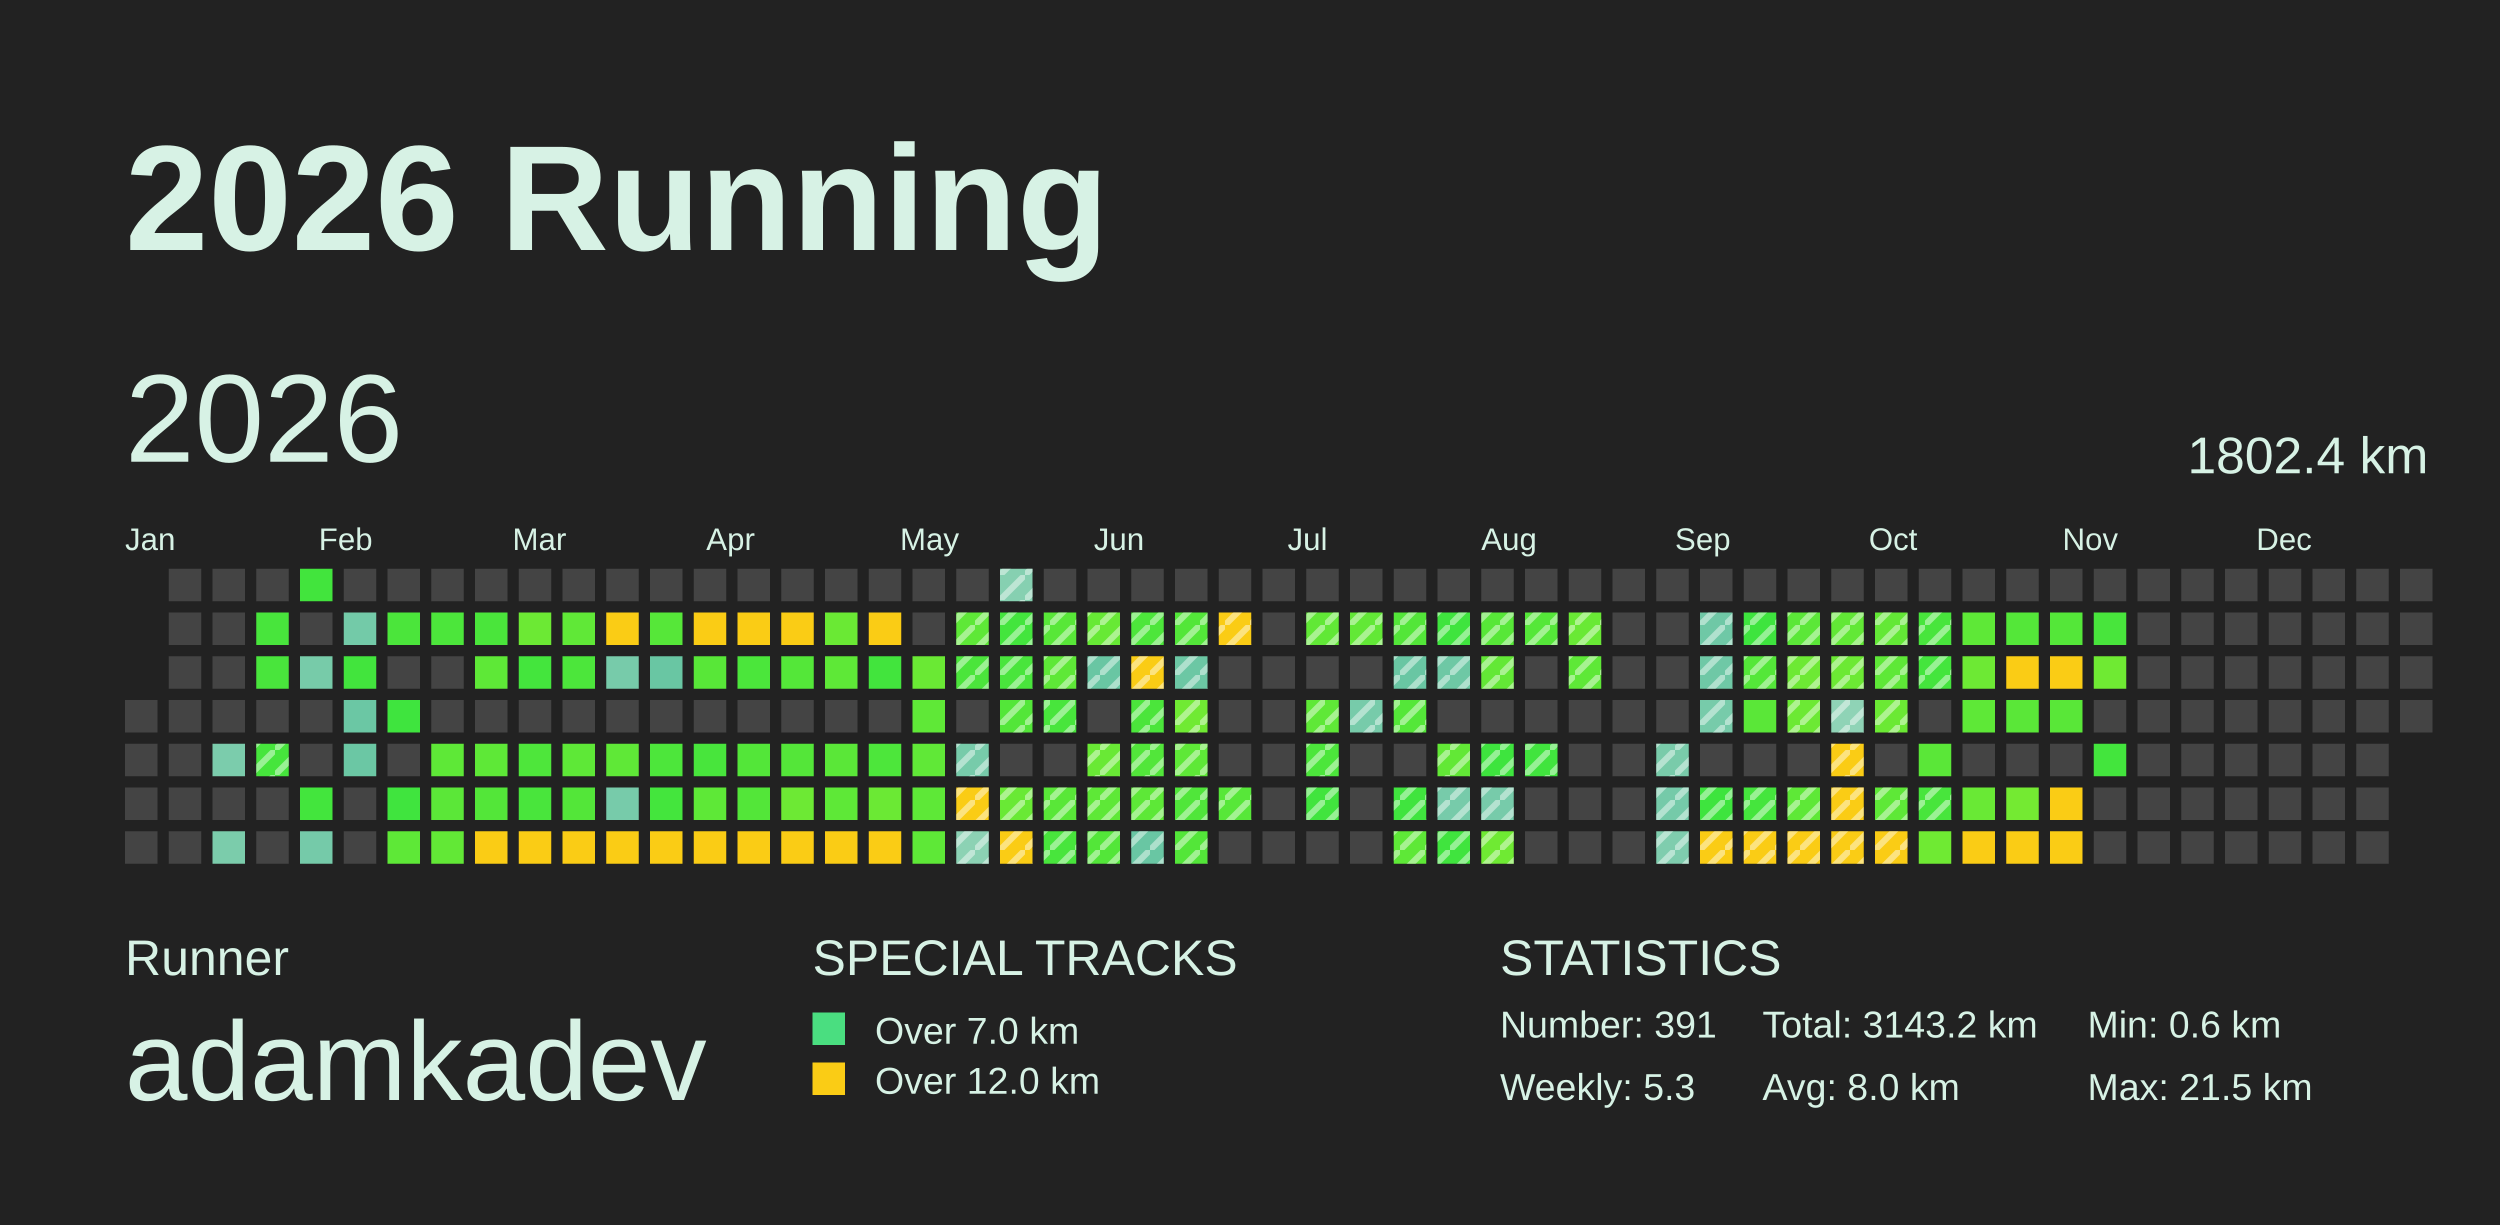
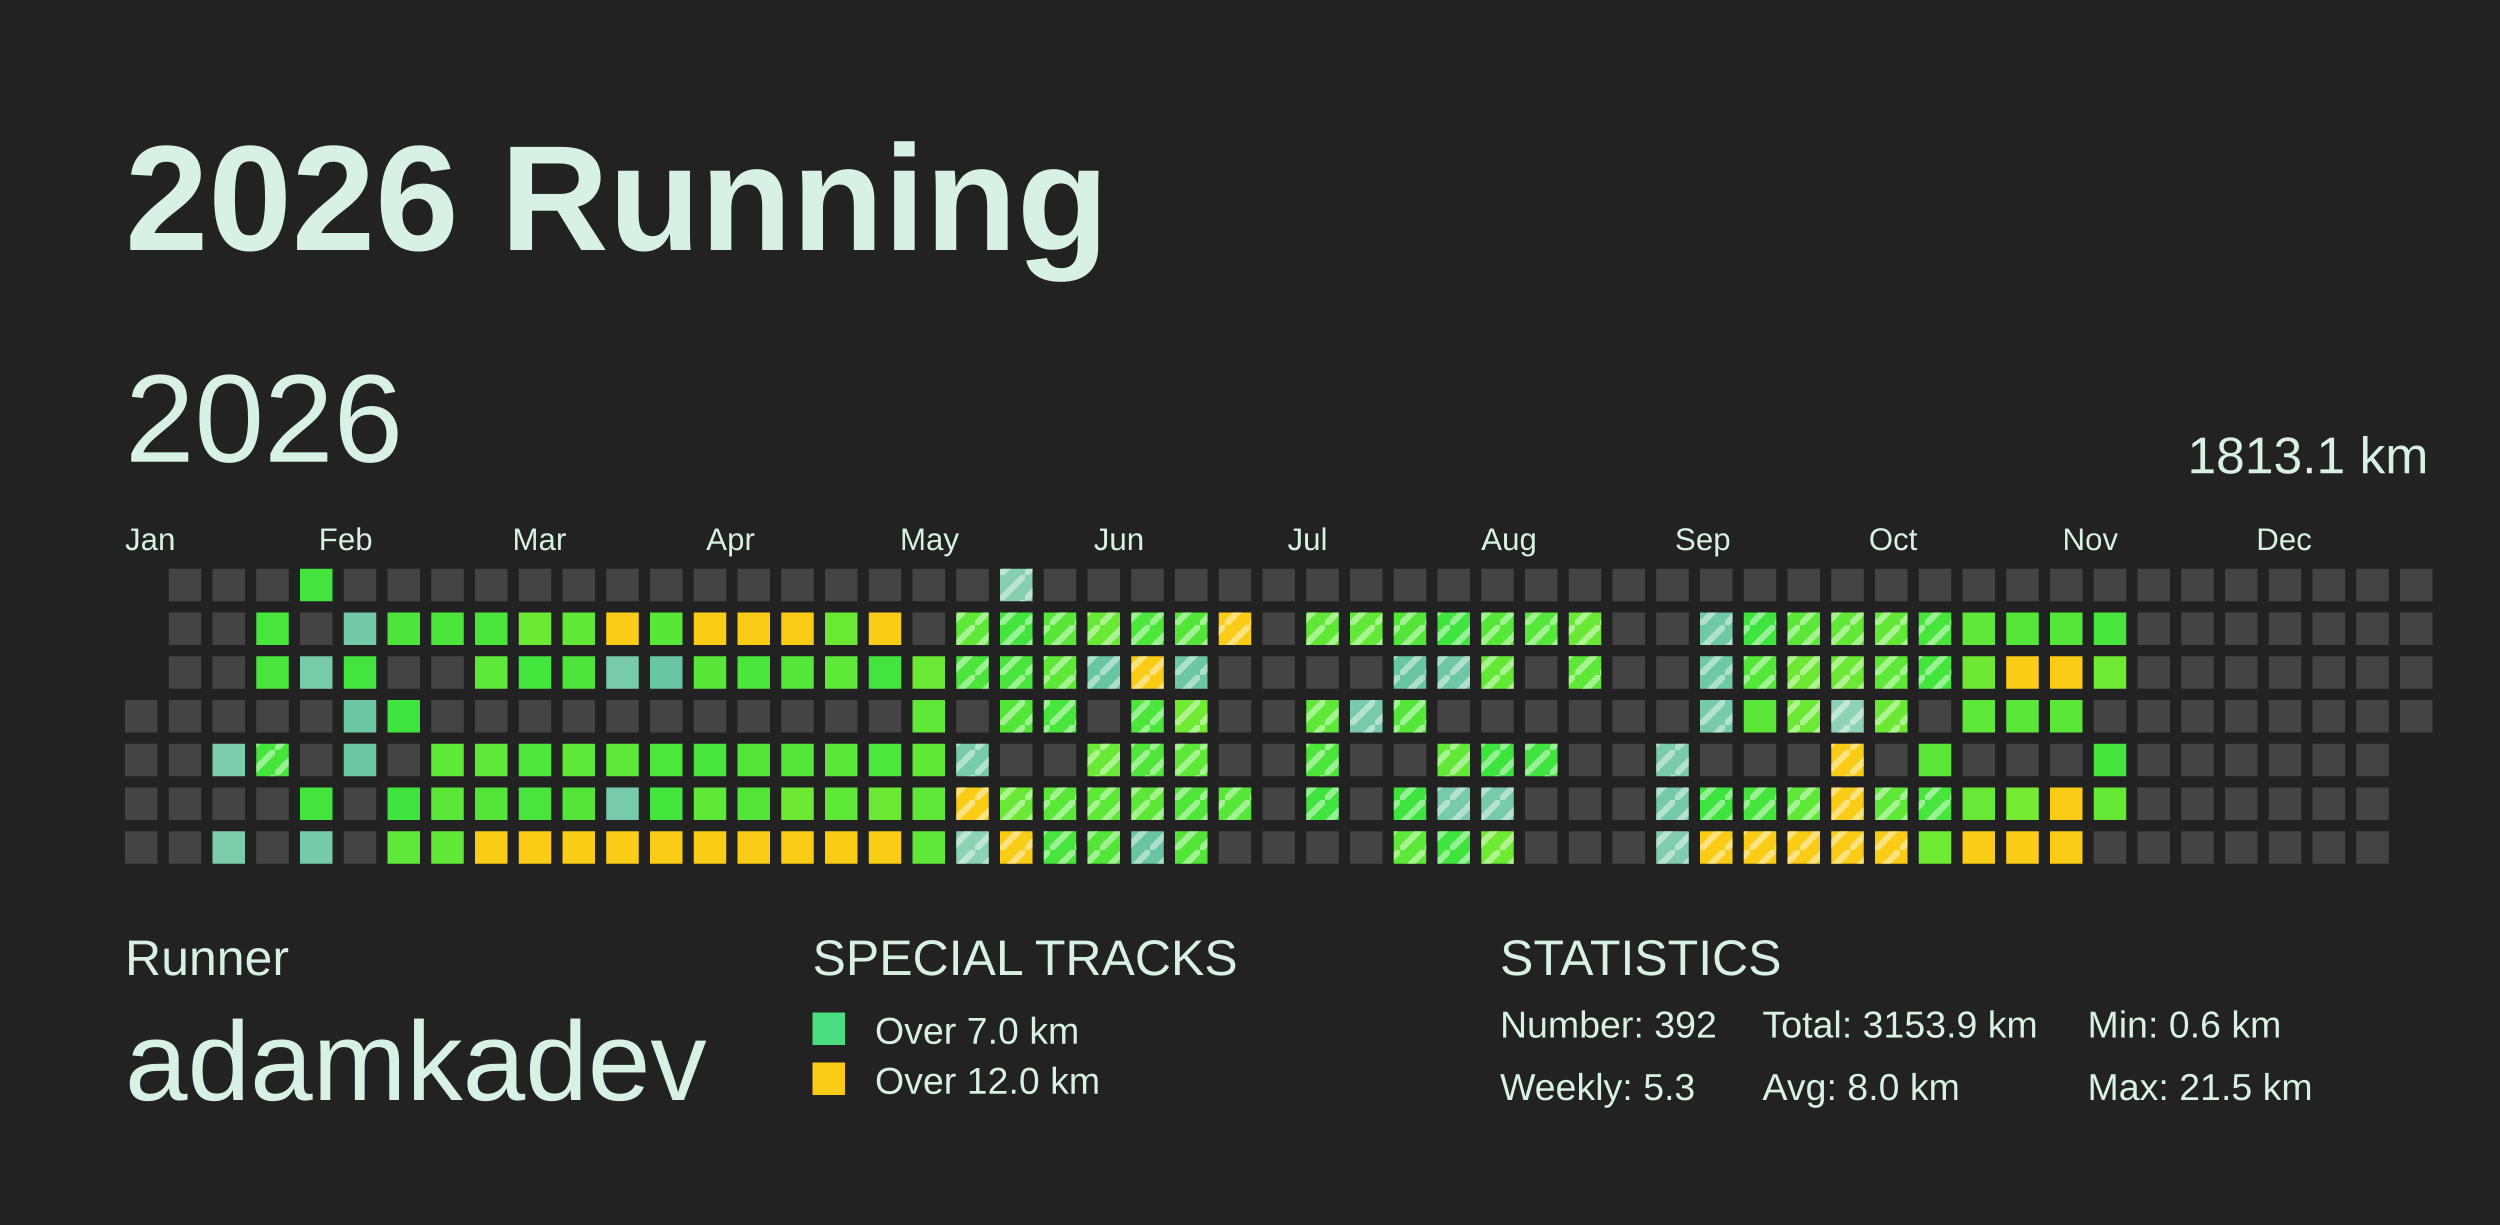
<svg xmlns="http://www.w3.org/2000/svg" baseProfile="full" height="98mm" version="1.1" viewBox="0,0,200,98" width="200mm">
  <defs>
    <pattern height="2" id="indoor-stripe" patternUnits="userSpaceOnUse" width="2">
      <line stroke="white" stroke-opacity="0.45" stroke-width="0.5" x1="0" x2="2" y1="2" y2="0" />
    </pattern>
  </defs>
  <rect fill="#222222" height="98" width="200" x="0" y="0" />
  <text fill="#D7F2E5" style="font-size:12px; font-family:Arial; font-weight:bold;" x="10" y="20">2026 Running</text>
  <text fill="#D7F2E5" style="font-size:4px; font-family:Arial" x="10" y="78">Runner</text>
  <text fill="#D7F2E5" style="font-size:9px; font-family:Arial" x="10" y="88">adamkadev</text>
  <text fill="#D7F2E5" style="font-size:4px; font-family:Arial" x="65" y="78">SPECIAL TRACKS</text>
  <rect fill="#4ADE80" height="2.6" width="2.6" x="65" y="81" />
  <text fill="#D7F2E5" style="font-size:3px; font-family:Arial" x="70" y="83.5">Over 7.0 km</text>
  <rect fill="#FACC15" height="2.6" width="2.6" x="65" y="85" />
  <text fill="#D7F2E5" style="font-size:3px; font-family:Arial" x="70" y="87.5">Over 12.0 km</text>
  <text fill="#D7F2E5" style="font-size:4px; font-family:Arial" x="120" y="78">STATISTICS</text>
-   <text fill="#D7F2E5" style="font-size:3px; font-family:Arial" x="120" y="83">Number: 391</text>
+   <text fill="#D7F2E5" style="font-size:3px; font-family:Arial" x="120" y="83">Number: 392</text>
  <text fill="#D7F2E5" style="font-size:3px; font-family:Arial" x="120" y="88">Weekly: 5.3</text>
-   <text fill="#D7F2E5" style="font-size:3px; font-family:Arial" x="141" y="83">Total: 3143.2 km</text>
+   <text fill="#D7F2E5" style="font-size:3px; font-family:Arial" x="141" y="83">Total: 3153.9 km</text>
  <text fill="#D7F2E5" style="font-size:3px; font-family:Arial" x="141" y="88">Avg: 8.0 km</text>
  <text fill="#D7F2E5" style="font-size:3px; font-family:Arial" x="167" y="83">Min: 0.6 km</text>
  <text fill="#D7F2E5" style="font-size:3px; font-family:Arial" x="167" y="88">Max: 21.5 km</text>
  <text dominant-baseline="hanging" fill="#D7F2E5" style="font-size:10.0px; font-family:Arial;" x="10" y="30">2026</text>
-   <text dominant-baseline="hanging" fill="#D7F2E5" style="font-size:4.125px; font-family:Arial;" x="175" y="35">1802.4 km</text>
+   <text dominant-baseline="hanging" fill="#D7F2E5" style="font-size:4.125px; font-family:Arial;" x="175" y="35">1813.1 km</text>
  <text fill="#D7F2E5" style="font-size:2.5px; font-family:Arial" x="10.0" y="44">Jan</text>
  <text fill="#D7F2E5" style="font-size:2.5px; font-family:Arial" x="25.5" y="44">Feb</text>
  <text fill="#D7F2E5" style="font-size:2.5px; font-family:Arial" x="41.0" y="44">Mar</text>
  <text fill="#D7F2E5" style="font-size:2.5px; font-family:Arial" x="56.5" y="44">Apr</text>
  <text fill="#D7F2E5" style="font-size:2.5px; font-family:Arial" x="72.0" y="44">May</text>
  <text fill="#D7F2E5" style="font-size:2.5px; font-family:Arial" x="87.5" y="44">Jun</text>
  <text fill="#D7F2E5" style="font-size:2.5px; font-family:Arial" x="103.0" y="44">Jul</text>
  <text fill="#D7F2E5" style="font-size:2.5px; font-family:Arial" x="118.5" y="44">Aug</text>
  <text fill="#D7F2E5" style="font-size:2.5px; font-family:Arial" x="134.0" y="44">Sep</text>
  <text fill="#D7F2E5" style="font-size:2.5px; font-family:Arial" x="149.5" y="44">Oct</text>
  <text fill="#D7F2E5" style="font-size:2.5px; font-family:Arial" x="165.0" y="44">Nov</text>
  <text fill="#D7F2E5" style="font-size:2.5px; font-family:Arial" x="180.5" y="44">Dec</text>
  <rect fill="#444444" height="2.6" width="2.6" x="10.0" y="56.0" />
  <rect fill="#444444" height="2.6" width="2.6" x="10.0" y="59.5" />
  <rect fill="#444444" height="2.6" width="2.6" x="10.0" y="63.0" />
  <rect fill="#444444" height="2.6" width="2.6" x="10.0" y="66.5" />
  <rect fill="#444444" height="2.6" width="2.6" x="13.5" y="45.5" />
  <rect fill="#444444" height="2.6" width="2.6" x="13.5" y="49.0" />
  <rect fill="#444444" height="2.6" width="2.6" x="13.5" y="52.5" />
  <rect fill="#444444" height="2.6" width="2.6" x="13.5" y="56.0" />
  <rect fill="#444444" height="2.6" width="2.6" x="13.5" y="59.5" />
  <rect fill="#444444" height="2.6" width="2.6" x="13.5" y="63.0" />
  <rect fill="#444444" height="2.6" width="2.6" x="13.5" y="66.5" />
  <rect fill="#444444" height="2.6" width="2.6" x="17.0" y="45.5" />
  <rect fill="#444444" height="2.6" width="2.6" x="17.0" y="49.0" />
  <rect fill="#444444" height="2.6" width="2.6" x="17.0" y="52.5" />
  <rect fill="#444444" height="2.6" width="2.6" x="17.0" y="56.0" />
  <rect fill="#7bccac" height="2.6" width="2.6" x="17.0" y="59.5" />
  <rect fill="#444444" height="2.6" width="2.6" x="17.0" y="63.0" />
  <rect fill="#7bccab" height="2.6" width="2.6" x="17.0" y="66.5" />
  <rect fill="#444444" height="2.6" width="2.6" x="20.5" y="45.5" />
  <rect fill="#48e53c" height="2.6" width="2.6" x="20.5" y="49.0" />
  <rect fill="#49e53c" height="2.6" width="2.6" x="20.5" y="52.5" />
  <rect fill="#444444" height="2.6" width="2.6" x="20.5" y="56.0" />
  <rect fill="#46e53c" height="2.6" width="2.6" x="20.5" y="59.5" />
  <rect fill="url(#indoor-stripe)" height="2.6" style="pointer-events: none;" width="2.6" x="20.5" y="59.5" />
  <rect fill="#444444" height="2.6" width="2.6" x="20.5" y="63.0" />
  <rect fill="#444444" height="2.6" width="2.6" x="20.5" y="66.5" />
  <rect fill="#42e43d" height="2.6" width="2.6" x="24.0" y="45.5" />
  <rect fill="#444444" height="2.6" width="2.6" x="24.0" y="49.0" />
  <rect fill="#77cba9" height="2.6" width="2.6" x="24.0" y="52.5" />
  <rect fill="#444444" height="2.6" width="2.6" x="24.0" y="56.0" />
  <rect fill="#444444" height="2.6" width="2.6" x="24.0" y="59.5" />
  <rect fill="#43e53d" height="2.6" width="2.6" x="24.0" y="63.0" />
  <rect fill="#75caa9" height="2.6" width="2.6" x="24.0" y="66.5" />
  <rect fill="#444444" height="2.6" width="2.6" x="27.5" y="45.5" />
  <rect fill="#73caa8" height="2.6" width="2.6" x="27.5" y="49.0" />
  <rect fill="#42e43d" height="2.6" width="2.6" x="27.5" y="52.5" />
  <rect fill="#6bc7a4" height="2.6" width="2.6" x="27.5" y="56.0" />
  <rect fill="#6bc7a4" height="2.6" width="2.6" x="27.5" y="59.5" />
  <rect fill="#444444" height="2.6" width="2.6" x="27.5" y="63.0" />
  <rect fill="#444444" height="2.6" width="2.6" x="27.5" y="66.5" />
  <rect fill="#444444" height="2.6" width="2.6" x="31.0" y="45.5" />
  <rect fill="#4be53b" height="2.6" width="2.6" x="31.0" y="49.0" />
  <rect fill="#444444" height="2.6" width="2.6" x="31.0" y="52.5" />
  <rect fill="#3fe43e" height="2.6" width="2.6" x="31.0" y="56.0" />
  <rect fill="#444444" height="2.6" width="2.6" x="31.0" y="59.5" />
  <rect fill="#40e43e" height="2.6" width="2.6" x="31.0" y="63.0" />
  <rect fill="#5ee837" height="2.6" width="2.6" x="31.0" y="66.5" />
  <rect fill="#444444" height="2.6" width="2.6" x="34.5" y="45.5" />
  <rect fill="#4ce63b" height="2.6" width="2.6" x="34.5" y="49.0" />
  <rect fill="#444444" height="2.6" width="2.6" x="34.5" y="52.5" />
  <rect fill="#444444" height="2.6" width="2.6" x="34.5" y="56.0" />
  <rect fill="#5ee837" height="2.6" width="2.6" x="34.5" y="59.5" />
  <rect fill="#5be738" height="2.6" width="2.6" x="34.5" y="63.0" />
  <rect fill="#62e836" height="2.6" width="2.6" x="34.5" y="66.5" />
  <rect fill="#444444" height="2.6" width="2.6" x="38.0" y="45.5" />
  <rect fill="#4ae53b" height="2.6" width="2.6" x="38.0" y="49.0" />
  <rect fill="#5ee837" height="2.6" width="2.6" x="38.0" y="52.5" />
  <rect fill="#444444" height="2.6" width="2.6" x="38.0" y="56.0" />
  <rect fill="#5ee837" height="2.6" width="2.6" x="38.0" y="59.5" />
  <rect fill="#53e639" height="2.6" width="2.6" x="38.0" y="63.0" />
  <rect fill="#FACC15" height="2.6" width="2.6" x="38.0" y="66.5" />
  <rect fill="#444444" height="2.6" width="2.6" x="41.5" y="45.5" />
  <rect fill="#6ce934" height="2.6" width="2.6" x="41.5" y="49.0" />
  <rect fill="#44e53d" height="2.6" width="2.6" x="41.5" y="52.5" />
  <rect fill="#444444" height="2.6" width="2.6" x="41.5" y="56.0" />
  <rect fill="#4ee63b" height="2.6" width="2.6" x="41.5" y="59.5" />
  <rect fill="#49e53c" height="2.6" width="2.6" x="41.5" y="63.0" />
  <rect fill="#FACC15" height="2.6" width="2.6" x="41.5" y="66.5" />
  <rect fill="#444444" height="2.6" width="2.6" x="45.0" y="45.5" />
  <rect fill="#60e837" height="2.6" width="2.6" x="45.0" y="49.0" />
  <rect fill="#4ce63b" height="2.6" width="2.6" x="45.0" y="52.5" />
  <rect fill="#444444" height="2.6" width="2.6" x="45.0" y="56.0" />
  <rect fill="#5ee837" height="2.6" width="2.6" x="45.0" y="59.5" />
  <rect fill="#53e639" height="2.6" width="2.6" x="45.0" y="63.0" />
  <rect fill="#FACC15" height="2.6" width="2.6" x="45.0" y="66.5" />
  <rect fill="#444444" height="2.6" width="2.6" x="48.5" y="45.5" />
  <rect fill="#FACC15" height="2.6" width="2.6" x="48.5" y="49.0" />
  <rect fill="#77cbaa" height="2.6" width="2.6" x="48.5" y="52.5" />
  <rect fill="#444444" height="2.6" width="2.6" x="48.5" y="56.0" />
  <rect fill="#5fe837" height="2.6" width="2.6" x="48.5" y="59.5" />
  <rect fill="#77cbaa" height="2.6" width="2.6" x="48.5" y="63.0" />
  <rect fill="#FACC15" height="2.6" width="2.6" x="48.5" y="66.5" />
  <rect fill="#444444" height="2.6" width="2.6" x="52.0" y="45.5" />
  <rect fill="#56e739" height="2.6" width="2.6" x="52.0" y="49.0" />
  <rect fill="#69c6a3" height="2.6" width="2.6" x="52.0" y="52.5" />
  <rect fill="#444444" height="2.6" width="2.6" x="52.0" y="56.0" />
  <rect fill="#4de63b" height="2.6" width="2.6" x="52.0" y="59.5" />
  <rect fill="#44e53d" height="2.6" width="2.6" x="52.0" y="63.0" />
  <rect fill="#FACC15" height="2.6" width="2.6" x="52.0" y="66.5" />
  <rect fill="#444444" height="2.6" width="2.6" x="55.5" y="45.5" />
  <rect fill="#FACC15" height="2.6" width="2.6" x="55.5" y="49.0" />
  <rect fill="#58e738" height="2.6" width="2.6" x="55.5" y="52.5" />
  <rect fill="#444444" height="2.6" width="2.6" x="55.5" y="56.0" />
  <rect fill="#48e53c" height="2.6" width="2.6" x="55.5" y="59.5" />
  <rect fill="#5ee837" height="2.6" width="2.6" x="55.5" y="63.0" />
  <rect fill="#FACC15" height="2.6" width="2.6" x="55.5" y="66.5" />
  <rect fill="#444444" height="2.6" width="2.6" x="59.0" y="45.5" />
  <rect fill="#FACC15" height="2.6" width="2.6" x="59.0" y="49.0" />
  <rect fill="#4be63b" height="2.6" width="2.6" x="59.0" y="52.5" />
  <rect fill="#444444" height="2.6" width="2.6" x="59.0" y="56.0" />
  <rect fill="#53e639" height="2.6" width="2.6" x="59.0" y="59.5" />
  <rect fill="#53e639" height="2.6" width="2.6" x="59.0" y="63.0" />
  <rect fill="#FACC15" height="2.6" width="2.6" x="59.0" y="66.5" />
  <rect fill="#444444" height="2.6" width="2.6" x="62.5" y="45.5" />
  <rect fill="#FACC15" height="2.6" width="2.6" x="62.5" y="49.0" />
  <rect fill="#54e739" height="2.6" width="2.6" x="62.5" y="52.5" />
  <rect fill="#444444" height="2.6" width="2.6" x="62.5" y="56.0" />
  <rect fill="#54e639" height="2.6" width="2.6" x="62.5" y="59.5" />
  <rect fill="#6de934" height="2.6" width="2.6" x="62.5" y="63.0" />
  <rect fill="#FACC15" height="2.6" width="2.6" x="62.5" y="66.5" />
  <rect fill="#444444" height="2.6" width="2.6" x="66.0" y="45.5" />
  <rect fill="#6ae934" height="2.6" width="2.6" x="66.0" y="49.0" />
  <rect fill="#5ee837" height="2.6" width="2.6" x="66.0" y="52.5" />
  <rect fill="#444444" height="2.6" width="2.6" x="66.0" y="56.0" />
  <rect fill="#5ae738" height="2.6" width="2.6" x="66.0" y="59.5" />
  <rect fill="#5ee837" height="2.6" width="2.6" x="66.0" y="63.0" />
  <rect fill="#FACC15" height="2.6" width="2.6" x="66.0" y="66.5" />
  <rect fill="#444444" height="2.6" width="2.6" x="69.5" y="45.5" />
  <rect fill="#FACC15" height="2.6" width="2.6" x="69.5" y="49.0" />
  <rect fill="#42e43d" height="2.6" width="2.6" x="69.5" y="52.5" />
  <rect fill="#444444" height="2.6" width="2.6" x="69.5" y="56.0" />
  <rect fill="#4de63b" height="2.6" width="2.6" x="69.5" y="59.5" />
  <rect fill="#6be934" height="2.6" width="2.6" x="69.5" y="63.0" />
  <rect fill="#FACC15" height="2.6" width="2.6" x="69.5" y="66.5" />
  <rect fill="#444444" height="2.6" width="2.6" x="73.0" y="45.5" />
  <rect fill="#444444" height="2.6" width="2.6" x="73.0" y="49.0" />
  <rect fill="#6ae934" height="2.6" width="2.6" x="73.0" y="52.5" />
  <rect fill="#5fe837" height="2.6" width="2.6" x="73.0" y="56.0" />
  <rect fill="#60e837" height="2.6" width="2.6" x="73.0" y="59.5" />
  <rect fill="#5ee837" height="2.6" width="2.6" x="73.0" y="63.0" />
  <rect fill="#5ee837" height="2.6" width="2.6" x="73.0" y="66.5" />
  <rect fill="#444444" height="2.6" width="2.6" x="76.5" y="45.5" />
  <rect fill="#5ee837" height="2.6" width="2.6" x="76.5" y="49.0" />
  <rect fill="url(#indoor-stripe)" height="2.6" style="pointer-events: none;" width="2.6" x="76.5" y="49.0" />
  <rect fill="#4be53b" height="2.6" width="2.6" x="76.5" y="52.5" />
  <rect fill="url(#indoor-stripe)" height="2.6" style="pointer-events: none;" width="2.6" x="76.5" y="52.5" />
  <rect fill="#444444" height="2.6" width="2.6" x="76.5" y="56.0" />
  <rect fill="#77cbaa" height="2.6" width="2.6" x="76.5" y="59.5" />
  <rect fill="url(#indoor-stripe)" height="2.6" style="pointer-events: none;" width="2.6" x="76.5" y="59.5" />
  <rect fill="#FACC15" height="2.6" width="2.6" x="76.5" y="63.0" />
  <rect fill="url(#indoor-stripe)" height="2.6" style="pointer-events: none;" width="2.6" x="76.5" y="63.0" />
  <rect fill="#8cd2b4" height="2.6" width="2.6" x="76.5" y="66.5" />
  <rect fill="url(#indoor-stripe)" height="2.6" style="pointer-events: none;" width="2.6" x="76.5" y="66.5" />
  <rect fill="#86d0b1" height="2.6" width="2.6" x="80.0" y="45.5" />
  <rect fill="url(#indoor-stripe)" height="2.6" style="pointer-events: none;" width="2.6" x="80.0" y="45.5" />
  <rect fill="#43e53d" height="2.6" width="2.6" x="80.0" y="49.0" />
  <rect fill="url(#indoor-stripe)" height="2.6" style="pointer-events: none;" width="2.6" x="80.0" y="49.0" />
  <rect fill="#49e53c" height="2.6" width="2.6" x="80.0" y="52.5" />
  <rect fill="url(#indoor-stripe)" height="2.6" style="pointer-events: none;" width="2.6" x="80.0" y="52.5" />
  <rect fill="#53e639" height="2.6" width="2.6" x="80.0" y="56.0" />
  <rect fill="url(#indoor-stripe)" height="2.6" style="pointer-events: none;" width="2.6" x="80.0" y="56.0" />
  <rect fill="#444444" height="2.6" width="2.6" x="80.0" y="59.5" />
  <rect fill="#69e935" height="2.6" width="2.6" x="80.0" y="63.0" />
  <rect fill="url(#indoor-stripe)" height="2.6" style="pointer-events: none;" width="2.6" x="80.0" y="63.0" />
  <rect fill="#FACC15" height="2.6" width="2.6" x="80.0" y="66.5" />
  <rect fill="url(#indoor-stripe)" height="2.6" style="pointer-events: none;" width="2.6" x="80.0" y="66.5" />
  <rect fill="#444444" height="2.6" width="2.6" x="83.5" y="45.5" />
  <rect fill="#58e738" height="2.6" width="2.6" x="83.5" y="49.0" />
  <rect fill="url(#indoor-stripe)" height="2.6" style="pointer-events: none;" width="2.6" x="83.5" y="49.0" />
  <rect fill="#5ee837" height="2.6" width="2.6" x="83.5" y="52.5" />
  <rect fill="url(#indoor-stripe)" height="2.6" style="pointer-events: none;" width="2.6" x="83.5" y="52.5" />
  <rect fill="#48e53c" height="2.6" width="2.6" x="83.5" y="56.0" />
  <rect fill="url(#indoor-stripe)" height="2.6" style="pointer-events: none;" width="2.6" x="83.5" y="56.0" />
  <rect fill="#444444" height="2.6" width="2.6" x="83.5" y="59.5" />
  <rect fill="#59e738" height="2.6" width="2.6" x="83.5" y="63.0" />
  <rect fill="url(#indoor-stripe)" height="2.6" style="pointer-events: none;" width="2.6" x="83.5" y="63.0" />
  <rect fill="#48e53c" height="2.6" width="2.6" x="83.5" y="66.5" />
  <rect fill="url(#indoor-stripe)" height="2.6" style="pointer-events: none;" width="2.6" x="83.5" y="66.5" />
  <rect fill="#444444" height="2.6" width="2.6" x="87.0" y="45.5" />
  <rect fill="#67e935" height="2.6" width="2.6" x="87.0" y="49.0" />
  <rect fill="url(#indoor-stripe)" height="2.6" style="pointer-events: none;" width="2.6" x="87.0" y="49.0" />
  <rect fill="#69c6a3" height="2.6" width="2.6" x="87.0" y="52.5" />
  <rect fill="url(#indoor-stripe)" height="2.6" style="pointer-events: none;" width="2.6" x="87.0" y="52.5" />
  <rect fill="#444444" height="2.6" width="2.6" x="87.0" y="56.0" />
  <rect fill="#69e935" height="2.6" width="2.6" x="87.0" y="59.5" />
  <rect fill="url(#indoor-stripe)" height="2.6" style="pointer-events: none;" width="2.6" x="87.0" y="59.5" />
  <rect fill="#5ee837" height="2.6" width="2.6" x="87.0" y="63.0" />
  <rect fill="url(#indoor-stripe)" height="2.6" style="pointer-events: none;" width="2.6" x="87.0" y="63.0" />
  <rect fill="#53e639" height="2.6" width="2.6" x="87.0" y="66.5" />
  <rect fill="url(#indoor-stripe)" height="2.6" style="pointer-events: none;" width="2.6" x="87.0" y="66.5" />
  <rect fill="#444444" height="2.6" width="2.6" x="90.5" y="45.5" />
  <rect fill="#4de63b" height="2.6" width="2.6" x="90.5" y="49.0" />
  <rect fill="url(#indoor-stripe)" height="2.6" style="pointer-events: none;" width="2.6" x="90.5" y="49.0" />
  <rect fill="#FACC15" height="2.6" width="2.6" x="90.5" y="52.5" />
  <rect fill="url(#indoor-stripe)" height="2.6" style="pointer-events: none;" width="2.6" x="90.5" y="52.5" />
  <rect fill="#4be53b" height="2.6" width="2.6" x="90.5" y="56.0" />
  <rect fill="url(#indoor-stripe)" height="2.6" style="pointer-events: none;" width="2.6" x="90.5" y="56.0" />
  <rect fill="#52e63a" height="2.6" width="2.6" x="90.5" y="59.5" />
  <rect fill="url(#indoor-stripe)" height="2.6" style="pointer-events: none;" width="2.6" x="90.5" y="59.5" />
  <rect fill="#5de837" height="2.6" width="2.6" x="90.5" y="63.0" />
  <rect fill="url(#indoor-stripe)" height="2.6" style="pointer-events: none;" width="2.6" x="90.5" y="63.0" />
  <rect fill="#69c6a3" height="2.6" width="2.6" x="90.5" y="66.5" />
  <rect fill="url(#indoor-stripe)" height="2.6" style="pointer-events: none;" width="2.6" x="90.5" y="66.5" />
  <rect fill="#444444" height="2.6" width="2.6" x="94.0" y="45.5" />
  <rect fill="#53e639" height="2.6" width="2.6" x="94.0" y="49.0" />
  <rect fill="url(#indoor-stripe)" height="2.6" style="pointer-events: none;" width="2.6" x="94.0" y="49.0" />
  <rect fill="#6cc7a4" height="2.6" width="2.6" x="94.0" y="52.5" />
  <rect fill="url(#indoor-stripe)" height="2.6" style="pointer-events: none;" width="2.6" x="94.0" y="52.5" />
  <rect fill="#70ea33" height="2.6" width="2.6" x="94.0" y="56.0" />
  <rect fill="url(#indoor-stripe)" height="2.6" style="pointer-events: none;" width="2.6" x="94.0" y="56.0" />
  <rect fill="#5ee837" height="2.6" width="2.6" x="94.0" y="59.5" />
  <rect fill="url(#indoor-stripe)" height="2.6" style="pointer-events: none;" width="2.6" x="94.0" y="59.5" />
  <rect fill="#50e63a" height="2.6" width="2.6" x="94.0" y="63.0" />
  <rect fill="url(#indoor-stripe)" height="2.6" style="pointer-events: none;" width="2.6" x="94.0" y="63.0" />
  <rect fill="#53e639" height="2.6" width="2.6" x="94.0" y="66.5" />
  <rect fill="url(#indoor-stripe)" height="2.6" style="pointer-events: none;" width="2.6" x="94.0" y="66.5" />
  <rect fill="#444444" height="2.6" width="2.6" x="97.5" y="45.5" />
  <rect fill="#FACC15" height="2.6" width="2.6" x="97.5" y="49.0" />
  <rect fill="url(#indoor-stripe)" height="2.6" style="pointer-events: none;" width="2.6" x="97.5" y="49.0" />
  <rect fill="#444444" height="2.6" width="2.6" x="97.5" y="52.5" />
  <rect fill="#444444" height="2.6" width="2.6" x="97.5" y="56.0" />
  <rect fill="#444444" height="2.6" width="2.6" x="97.5" y="59.5" />
  <rect fill="#57e739" height="2.6" width="2.6" x="97.5" y="63.0" />
  <rect fill="url(#indoor-stripe)" height="2.6" style="pointer-events: none;" width="2.6" x="97.5" y="63.0" />
  <rect fill="#444444" height="2.6" width="2.6" x="97.5" y="66.5" />
  <rect fill="#444444" height="2.6" width="2.6" x="101.0" y="45.5" />
  <rect fill="#444444" height="2.6" width="2.6" x="101.0" y="49.0" />
  <rect fill="#444444" height="2.6" width="2.6" x="101.0" y="52.5" />
  <rect fill="#444444" height="2.6" width="2.6" x="101.0" y="56.0" />
  <rect fill="#444444" height="2.6" width="2.6" x="101.0" y="59.5" />
  <rect fill="#444444" height="2.6" width="2.6" x="101.0" y="63.0" />
  <rect fill="#444444" height="2.6" width="2.6" x="101.0" y="66.5" />
  <rect fill="#444444" height="2.6" width="2.6" x="104.5" y="45.5" />
  <rect fill="#61e836" height="2.6" width="2.6" x="104.5" y="49.0" />
  <rect fill="url(#indoor-stripe)" height="2.6" style="pointer-events: none;" width="2.6" x="104.5" y="49.0" />
  <rect fill="#444444" height="2.6" width="2.6" x="104.5" y="52.5" />
  <rect fill="#5fe837" height="2.6" width="2.6" x="104.5" y="56.0" />
  <rect fill="url(#indoor-stripe)" height="2.6" style="pointer-events: none;" width="2.6" x="104.5" y="56.0" />
  <rect fill="#4ce63b" height="2.6" width="2.6" x="104.5" y="59.5" />
  <rect fill="url(#indoor-stripe)" height="2.6" style="pointer-events: none;" width="2.6" x="104.5" y="59.5" />
  <rect fill="#41e43e" height="2.6" width="2.6" x="104.5" y="63.0" />
  <rect fill="url(#indoor-stripe)" height="2.6" style="pointer-events: none;" width="2.6" x="104.5" y="63.0" />
  <rect fill="#444444" height="2.6" width="2.6" x="104.5" y="66.5" />
  <rect fill="#444444" height="2.6" width="2.6" x="108.0" y="45.5" />
  <rect fill="#62e836" height="2.6" width="2.6" x="108.0" y="49.0" />
  <rect fill="url(#indoor-stripe)" height="2.6" style="pointer-events: none;" width="2.6" x="108.0" y="49.0" />
  <rect fill="#444444" height="2.6" width="2.6" x="108.0" y="52.5" />
  <rect fill="#77cbaa" height="2.6" width="2.6" x="108.0" y="56.0" />
  <rect fill="url(#indoor-stripe)" height="2.6" style="pointer-events: none;" width="2.6" x="108.0" y="56.0" />
  <rect fill="#444444" height="2.6" width="2.6" x="108.0" y="59.5" />
  <rect fill="#444444" height="2.6" width="2.6" x="108.0" y="63.0" />
  <rect fill="#444444" height="2.6" width="2.6" x="108.0" y="66.5" />
  <rect fill="#444444" height="2.6" width="2.6" x="111.5" y="45.5" />
  <rect fill="#53e639" height="2.6" width="2.6" x="111.5" y="49.0" />
  <rect fill="url(#indoor-stripe)" height="2.6" style="pointer-events: none;" width="2.6" x="111.5" y="49.0" />
  <rect fill="#69c6a3" height="2.6" width="2.6" x="111.5" y="52.5" />
  <rect fill="url(#indoor-stripe)" height="2.6" style="pointer-events: none;" width="2.6" x="111.5" y="52.5" />
  <rect fill="#54e739" height="2.6" width="2.6" x="111.5" y="56.0" />
  <rect fill="url(#indoor-stripe)" height="2.6" style="pointer-events: none;" width="2.6" x="111.5" y="56.0" />
  <rect fill="#444444" height="2.6" width="2.6" x="111.5" y="59.5" />
  <rect fill="#40e43e" height="2.6" width="2.6" x="111.5" y="63.0" />
  <rect fill="url(#indoor-stripe)" height="2.6" style="pointer-events: none;" width="2.6" x="111.5" y="63.0" />
  <rect fill="#5ee837" height="2.6" width="2.6" x="111.5" y="66.5" />
  <rect fill="url(#indoor-stripe)" height="2.6" style="pointer-events: none;" width="2.6" x="111.5" y="66.5" />
  <rect fill="#444444" height="2.6" width="2.6" x="115.0" y="45.5" />
  <rect fill="#3fe43e" height="2.6" width="2.6" x="115.0" y="49.0" />
  <rect fill="url(#indoor-stripe)" height="2.6" style="pointer-events: none;" width="2.6" x="115.0" y="49.0" />
  <rect fill="#6ec8a5" height="2.6" width="2.6" x="115.0" y="52.5" />
  <rect fill="url(#indoor-stripe)" height="2.6" style="pointer-events: none;" width="2.6" x="115.0" y="52.5" />
  <rect fill="#444444" height="2.6" width="2.6" x="115.0" y="56.0" />
  <rect fill="#62e836" height="2.6" width="2.6" x="115.0" y="59.5" />
  <rect fill="url(#indoor-stripe)" height="2.6" style="pointer-events: none;" width="2.6" x="115.0" y="59.5" />
  <rect fill="#77cbaa" height="2.6" width="2.6" x="115.0" y="63.0" />
  <rect fill="url(#indoor-stripe)" height="2.6" style="pointer-events: none;" width="2.6" x="115.0" y="63.0" />
  <rect fill="#40e43e" height="2.6" width="2.6" x="115.0" y="66.5" />
  <rect fill="url(#indoor-stripe)" height="2.6" style="pointer-events: none;" width="2.6" x="115.0" y="66.5" />
  <rect fill="#444444" height="2.6" width="2.6" x="118.5" y="45.5" />
  <rect fill="#57e738" height="2.6" width="2.6" x="118.5" y="49.0" />
  <rect fill="url(#indoor-stripe)" height="2.6" style="pointer-events: none;" width="2.6" x="118.5" y="49.0" />
  <rect fill="#63e836" height="2.6" width="2.6" x="118.5" y="52.5" />
  <rect fill="url(#indoor-stripe)" height="2.6" style="pointer-events: none;" width="2.6" x="118.5" y="52.5" />
  <rect fill="#444444" height="2.6" width="2.6" x="118.5" y="56.0" />
  <rect fill="#3ee43e" height="2.6" width="2.6" x="118.5" y="59.5" />
  <rect fill="url(#indoor-stripe)" height="2.6" style="pointer-events: none;" width="2.6" x="118.5" y="59.5" />
  <rect fill="#77cbaa" height="2.6" width="2.6" x="118.5" y="63.0" />
  <rect fill="url(#indoor-stripe)" height="2.6" style="pointer-events: none;" width="2.6" x="118.5" y="63.0" />
  <rect fill="#6fea33" height="2.6" width="2.6" x="118.5" y="66.5" />
  <rect fill="url(#indoor-stripe)" height="2.6" style="pointer-events: none;" width="2.6" x="118.5" y="66.5" />
  <rect fill="#444444" height="2.6" width="2.6" x="122.0" y="45.5" />
  <rect fill="#55e739" height="2.6" width="2.6" x="122.0" y="49.0" />
  <rect fill="url(#indoor-stripe)" height="2.6" style="pointer-events: none;" width="2.6" x="122.0" y="49.0" />
  <rect fill="#444444" height="2.6" width="2.6" x="122.0" y="52.5" />
  <rect fill="#444444" height="2.6" width="2.6" x="122.0" y="56.0" />
  <rect fill="#41e43e" height="2.6" width="2.6" x="122.0" y="59.5" />
  <rect fill="url(#indoor-stripe)" height="2.6" style="pointer-events: none;" width="2.6" x="122.0" y="59.5" />
  <rect fill="#444444" height="2.6" width="2.6" x="122.0" y="63.0" />
  <rect fill="#444444" height="2.6" width="2.6" x="122.0" y="66.5" />
  <rect fill="#444444" height="2.6" width="2.6" x="125.5" y="45.5" />
  <rect fill="#69e935" height="2.6" width="2.6" x="125.5" y="49.0" />
  <rect fill="url(#indoor-stripe)" height="2.6" style="pointer-events: none;" width="2.6" x="125.5" y="49.0" />
  <rect fill="#5ee837" height="2.6" width="2.6" x="125.5" y="52.5" />
  <rect fill="url(#indoor-stripe)" height="2.6" style="pointer-events: none;" width="2.6" x="125.5" y="52.5" />
  <rect fill="#444444" height="2.6" width="2.6" x="125.5" y="56.0" />
  <rect fill="#444444" height="2.6" width="2.6" x="125.5" y="59.5" />
  <rect fill="#444444" height="2.6" width="2.6" x="125.5" y="63.0" />
  <rect fill="#444444" height="2.6" width="2.6" x="125.5" y="66.5" />
  <rect fill="#444444" height="2.6" width="2.6" x="129.0" y="45.5" />
  <rect fill="#444444" height="2.6" width="2.6" x="129.0" y="49.0" />
  <rect fill="#444444" height="2.6" width="2.6" x="129.0" y="52.5" />
  <rect fill="#444444" height="2.6" width="2.6" x="129.0" y="56.0" />
  <rect fill="#444444" height="2.6" width="2.6" x="129.0" y="59.5" />
  <rect fill="#444444" height="2.6" width="2.6" x="129.0" y="63.0" />
  <rect fill="#444444" height="2.6" width="2.6" x="129.0" y="66.5" />
  <rect fill="#444444" height="2.6" width="2.6" x="132.5" y="45.5" />
  <rect fill="#444444" height="2.6" width="2.6" x="132.5" y="49.0" />
  <rect fill="#444444" height="2.6" width="2.6" x="132.5" y="52.5" />
  <rect fill="#444444" height="2.6" width="2.6" x="132.5" y="56.0" />
  <rect fill="#79cbaa" height="2.6" width="2.6" x="132.5" y="59.5" />
  <rect fill="url(#indoor-stripe)" height="2.6" style="pointer-events: none;" width="2.6" x="132.5" y="59.5" />
  <rect fill="#75caa9" height="2.6" width="2.6" x="132.5" y="63.0" />
  <rect fill="url(#indoor-stripe)" height="2.6" style="pointer-events: none;" width="2.6" x="132.5" y="63.0" />
  <rect fill="#7fcdae" height="2.6" width="2.6" x="132.5" y="66.5" />
  <rect fill="url(#indoor-stripe)" height="2.6" style="pointer-events: none;" width="2.6" x="132.5" y="66.5" />
  <rect fill="#444444" height="2.6" width="2.6" x="136.0" y="45.5" />
  <rect fill="#6fc8a6" height="2.6" width="2.6" x="136.0" y="49.0" />
  <rect fill="url(#indoor-stripe)" height="2.6" style="pointer-events: none;" width="2.6" x="136.0" y="49.0" />
  <rect fill="#6fc8a6" height="2.6" width="2.6" x="136.0" y="52.5" />
  <rect fill="url(#indoor-stripe)" height="2.6" style="pointer-events: none;" width="2.6" x="136.0" y="52.5" />
  <rect fill="#77cbaa" height="2.6" width="2.6" x="136.0" y="56.0" />
  <rect fill="url(#indoor-stripe)" height="2.6" style="pointer-events: none;" width="2.6" x="136.0" y="56.0" />
  <rect fill="#444444" height="2.6" width="2.6" x="136.0" y="59.5" />
  <rect fill="#3ee43e" height="2.6" width="2.6" x="136.0" y="63.0" />
  <rect fill="url(#indoor-stripe)" height="2.6" style="pointer-events: none;" width="2.6" x="136.0" y="63.0" />
  <rect fill="#FACC15" height="2.6" width="2.6" x="136.0" y="66.5" />
  <rect fill="url(#indoor-stripe)" height="2.6" style="pointer-events: none;" width="2.6" x="136.0" y="66.5" />
  <rect fill="#444444" height="2.6" width="2.6" x="139.5" y="45.5" />
  <rect fill="#3ee43e" height="2.6" width="2.6" x="139.5" y="49.0" />
  <rect fill="url(#indoor-stripe)" height="2.6" style="pointer-events: none;" width="2.6" x="139.5" y="49.0" />
  <rect fill="#54e739" height="2.6" width="2.6" x="139.5" y="52.5" />
  <rect fill="url(#indoor-stripe)" height="2.6" style="pointer-events: none;" width="2.6" x="139.5" y="52.5" />
  <rect fill="#5ae738" height="2.6" width="2.6" x="139.5" y="56.0" />
  <rect fill="#444444" height="2.6" width="2.6" x="139.5" y="59.5" />
  <rect fill="#45e53d" height="2.6" width="2.6" x="139.5" y="63.0" />
  <rect fill="url(#indoor-stripe)" height="2.6" style="pointer-events: none;" width="2.6" x="139.5" y="63.0" />
  <rect fill="#FACC15" height="2.6" width="2.6" x="139.5" y="66.5" />
  <rect fill="url(#indoor-stripe)" height="2.6" style="pointer-events: none;" width="2.6" x="139.5" y="66.5" />
  <rect fill="#444444" height="2.6" width="2.6" x="143.0" y="45.5" />
  <rect fill="#5be738" height="2.6" width="2.6" x="143.0" y="49.0" />
  <rect fill="url(#indoor-stripe)" height="2.6" style="pointer-events: none;" width="2.6" x="143.0" y="49.0" />
  <rect fill="#6de934" height="2.6" width="2.6" x="143.0" y="52.5" />
  <rect fill="url(#indoor-stripe)" height="2.6" style="pointer-events: none;" width="2.6" x="143.0" y="52.5" />
  <rect fill="#6ce934" height="2.6" width="2.6" x="143.0" y="56.0" />
  <rect fill="url(#indoor-stripe)" height="2.6" style="pointer-events: none;" width="2.6" x="143.0" y="56.0" />
  <rect fill="#444444" height="2.6" width="2.6" x="143.0" y="59.5" />
  <rect fill="#5ee837" height="2.6" width="2.6" x="143.0" y="63.0" />
  <rect fill="url(#indoor-stripe)" height="2.6" style="pointer-events: none;" width="2.6" x="143.0" y="63.0" />
  <rect fill="#FACC15" height="2.6" width="2.6" x="143.0" y="66.5" />
  <rect fill="url(#indoor-stripe)" height="2.6" style="pointer-events: none;" width="2.6" x="143.0" y="66.5" />
  <rect fill="#444444" height="2.6" width="2.6" x="146.5" y="45.5" />
  <rect fill="#62e836" height="2.6" width="2.6" x="146.5" y="49.0" />
  <rect fill="url(#indoor-stripe)" height="2.6" style="pointer-events: none;" width="2.6" x="146.5" y="49.0" />
  <rect fill="#6ce934" height="2.6" width="2.6" x="146.5" y="52.5" />
  <rect fill="url(#indoor-stripe)" height="2.6" style="pointer-events: none;" width="2.6" x="146.5" y="52.5" />
  <rect fill="#8fd3b6" height="2.6" width="2.6" x="146.5" y="56.0" />
  <rect fill="url(#indoor-stripe)" height="2.6" style="pointer-events: none;" width="2.6" x="146.5" y="56.0" />
  <rect fill="#FACC15" height="2.6" width="2.6" x="146.5" y="59.5" />
  <rect fill="url(#indoor-stripe)" height="2.6" style="pointer-events: none;" width="2.6" x="146.5" y="59.5" />
  <rect fill="#FACC15" height="2.6" width="2.6" x="146.5" y="63.0" />
  <rect fill="url(#indoor-stripe)" height="2.6" style="pointer-events: none;" width="2.6" x="146.5" y="63.0" />
  <rect fill="#FACC15" height="2.6" width="2.6" x="146.5" y="66.5" />
  <rect fill="url(#indoor-stripe)" height="2.6" style="pointer-events: none;" width="2.6" x="146.5" y="66.5" />
  <rect fill="#444444" height="2.6" width="2.6" x="150.0" y="45.5" />
  <rect fill="#63e836" height="2.6" width="2.6" x="150.0" y="49.0" />
  <rect fill="url(#indoor-stripe)" height="2.6" style="pointer-events: none;" width="2.6" x="150.0" y="49.0" />
  <rect fill="#5ee837" height="2.6" width="2.6" x="150.0" y="52.5" />
  <rect fill="url(#indoor-stripe)" height="2.6" style="pointer-events: none;" width="2.6" x="150.0" y="52.5" />
  <rect fill="#6be934" height="2.6" width="2.6" x="150.0" y="56.0" />
  <rect fill="url(#indoor-stripe)" height="2.6" style="pointer-events: none;" width="2.6" x="150.0" y="56.0" />
  <rect fill="#444444" height="2.6" width="2.6" x="150.0" y="59.5" />
  <rect fill="#5ee837" height="2.6" width="2.6" x="150.0" y="63.0" />
  <rect fill="url(#indoor-stripe)" height="2.6" style="pointer-events: none;" width="2.6" x="150.0" y="63.0" />
  <rect fill="#FACC15" height="2.6" width="2.6" x="150.0" y="66.5" />
  <rect fill="url(#indoor-stripe)" height="2.6" style="pointer-events: none;" width="2.6" x="150.0" y="66.5" />
  <rect fill="#444444" height="2.6" width="2.6" x="153.5" y="45.5" />
  <rect fill="#48e53c" height="2.6" width="2.6" x="153.5" y="49.0" />
  <rect fill="url(#indoor-stripe)" height="2.6" style="pointer-events: none;" width="2.6" x="153.5" y="49.0" />
  <rect fill="#44e53d" height="2.6" width="2.6" x="153.5" y="52.5" />
  <rect fill="url(#indoor-stripe)" height="2.6" style="pointer-events: none;" width="2.6" x="153.5" y="52.5" />
  <rect fill="#444444" height="2.6" width="2.6" x="153.5" y="56.0" />
  <rect fill="#5ae738" height="2.6" width="2.6" x="153.5" y="59.5" />
  <rect fill="#48e53c" height="2.6" width="2.6" x="153.5" y="63.0" />
  <rect fill="url(#indoor-stripe)" height="2.6" style="pointer-events: none;" width="2.6" x="153.5" y="63.0" />
  <rect fill="#6fea33" height="2.6" width="2.6" x="153.5" y="66.5" />
  <rect fill="#444444" height="2.6" width="2.6" x="157.0" y="45.5" />
  <rect fill="#5ee837" height="2.6" width="2.6" x="157.0" y="49.0" />
  <rect fill="#6de934" height="2.6" width="2.6" x="157.0" y="52.5" />
  <rect fill="#5ee837" height="2.6" width="2.6" x="157.0" y="56.0" />
  <rect fill="#444444" height="2.6" width="2.6" x="157.0" y="59.5" />
  <rect fill="#69e935" height="2.6" width="2.6" x="157.0" y="63.0" />
  <rect fill="#FACC15" height="2.6" width="2.6" x="157.0" y="66.5" />
  <rect fill="#444444" height="2.6" width="2.6" x="160.5" y="45.5" />
  <rect fill="#54e739" height="2.6" width="2.6" x="160.5" y="49.0" />
  <rect fill="#FACC15" height="2.6" width="2.6" x="160.5" y="52.5" />
  <rect fill="#5ae738" height="2.6" width="2.6" x="160.5" y="56.0" />
  <rect fill="#444444" height="2.6" width="2.6" x="160.5" y="59.5" />
  <rect fill="#74ea32" height="2.6" width="2.6" x="160.5" y="63.0" />
  <rect fill="#FACC15" height="2.6" width="2.6" x="160.5" y="66.5" />
  <rect fill="#444444" height="2.6" width="2.6" x="164.0" y="45.5" />
  <rect fill="#54e739" height="2.6" width="2.6" x="164.0" y="49.0" />
  <rect fill="#FACC15" height="2.6" width="2.6" x="164.0" y="52.5" />
  <rect fill="#59e738" height="2.6" width="2.6" x="164.0" y="56.0" />
  <rect fill="#444444" height="2.6" width="2.6" x="164.0" y="59.5" />
  <rect fill="#FACC15" height="2.6" width="2.6" x="164.0" y="63.0" />
  <rect fill="#FACC15" height="2.6" width="2.6" x="164.0" y="66.5" />
  <rect fill="#444444" height="2.6" width="2.6" x="167.5" y="45.5" />
  <rect fill="#48e53c" height="2.6" width="2.6" x="167.5" y="49.0" />
  <rect fill="#6fea33" height="2.6" width="2.6" x="167.5" y="52.5" />
  <rect fill="#444444" height="2.6" width="2.6" x="167.5" y="56.0" />
  <rect fill="#43e53d" height="2.6" width="2.6" x="167.5" y="59.5" />
-   <rect fill="#444444" height="2.6" width="2.6" x="167.5" y="63.0" />
+   <rect fill="#66e935" height="2.6" width="2.6" x="167.5" y="63.0" />
  <rect fill="#444444" height="2.6" width="2.6" x="167.5" y="66.5" />
  <rect fill="#444444" height="2.6" width="2.6" x="171.0" y="45.5" />
  <rect fill="#444444" height="2.6" width="2.6" x="171.0" y="49.0" />
  <rect fill="#444444" height="2.6" width="2.6" x="171.0" y="52.5" />
  <rect fill="#444444" height="2.6" width="2.6" x="171.0" y="56.0" />
  <rect fill="#444444" height="2.6" width="2.6" x="171.0" y="59.5" />
  <rect fill="#444444" height="2.6" width="2.6" x="171.0" y="63.0" />
  <rect fill="#444444" height="2.6" width="2.6" x="171.0" y="66.5" />
  <rect fill="#444444" height="2.6" width="2.6" x="174.5" y="45.5" />
  <rect fill="#444444" height="2.6" width="2.6" x="174.5" y="49.0" />
  <rect fill="#444444" height="2.6" width="2.6" x="174.5" y="52.5" />
  <rect fill="#444444" height="2.6" width="2.6" x="174.5" y="56.0" />
  <rect fill="#444444" height="2.6" width="2.6" x="174.5" y="59.5" />
  <rect fill="#444444" height="2.6" width="2.6" x="174.5" y="63.0" />
  <rect fill="#444444" height="2.6" width="2.6" x="174.5" y="66.5" />
  <rect fill="#444444" height="2.6" width="2.6" x="178.0" y="45.5" />
  <rect fill="#444444" height="2.6" width="2.6" x="178.0" y="49.0" />
  <rect fill="#444444" height="2.6" width="2.6" x="178.0" y="52.5" />
  <rect fill="#444444" height="2.6" width="2.6" x="178.0" y="56.0" />
  <rect fill="#444444" height="2.6" width="2.6" x="178.0" y="59.5" />
  <rect fill="#444444" height="2.6" width="2.6" x="178.0" y="63.0" />
  <rect fill="#444444" height="2.6" width="2.6" x="178.0" y="66.5" />
  <rect fill="#444444" height="2.6" width="2.6" x="181.5" y="45.5" />
  <rect fill="#444444" height="2.6" width="2.6" x="181.5" y="49.0" />
  <rect fill="#444444" height="2.6" width="2.6" x="181.5" y="52.5" />
  <rect fill="#444444" height="2.6" width="2.6" x="181.5" y="56.0" />
  <rect fill="#444444" height="2.6" width="2.6" x="181.5" y="59.5" />
  <rect fill="#444444" height="2.6" width="2.6" x="181.5" y="63.0" />
  <rect fill="#444444" height="2.6" width="2.6" x="181.5" y="66.5" />
  <rect fill="#444444" height="2.6" width="2.6" x="185.0" y="45.5" />
  <rect fill="#444444" height="2.6" width="2.6" x="185.0" y="49.0" />
  <rect fill="#444444" height="2.6" width="2.6" x="185.0" y="52.5" />
  <rect fill="#444444" height="2.6" width="2.6" x="185.0" y="56.0" />
  <rect fill="#444444" height="2.6" width="2.6" x="185.0" y="59.5" />
  <rect fill="#444444" height="2.6" width="2.6" x="185.0" y="63.0" />
  <rect fill="#444444" height="2.6" width="2.6" x="185.0" y="66.5" />
  <rect fill="#444444" height="2.6" width="2.6" x="188.5" y="45.5" />
  <rect fill="#444444" height="2.6" width="2.6" x="188.5" y="49.0" />
  <rect fill="#444444" height="2.6" width="2.6" x="188.5" y="52.5" />
  <rect fill="#444444" height="2.6" width="2.6" x="188.5" y="56.0" />
  <rect fill="#444444" height="2.6" width="2.6" x="188.5" y="59.5" />
  <rect fill="#444444" height="2.6" width="2.6" x="188.5" y="63.0" />
  <rect fill="#444444" height="2.6" width="2.6" x="188.5" y="66.5" />
  <rect fill="#444444" height="2.6" width="2.6" x="192.0" y="45.5" />
  <rect fill="#444444" height="2.6" width="2.6" x="192.0" y="49.0" />
  <rect fill="#444444" height="2.6" width="2.6" x="192.0" y="52.5" />
  <rect fill="#444444" height="2.6" width="2.6" x="192.0" y="56.0" />
</svg>
